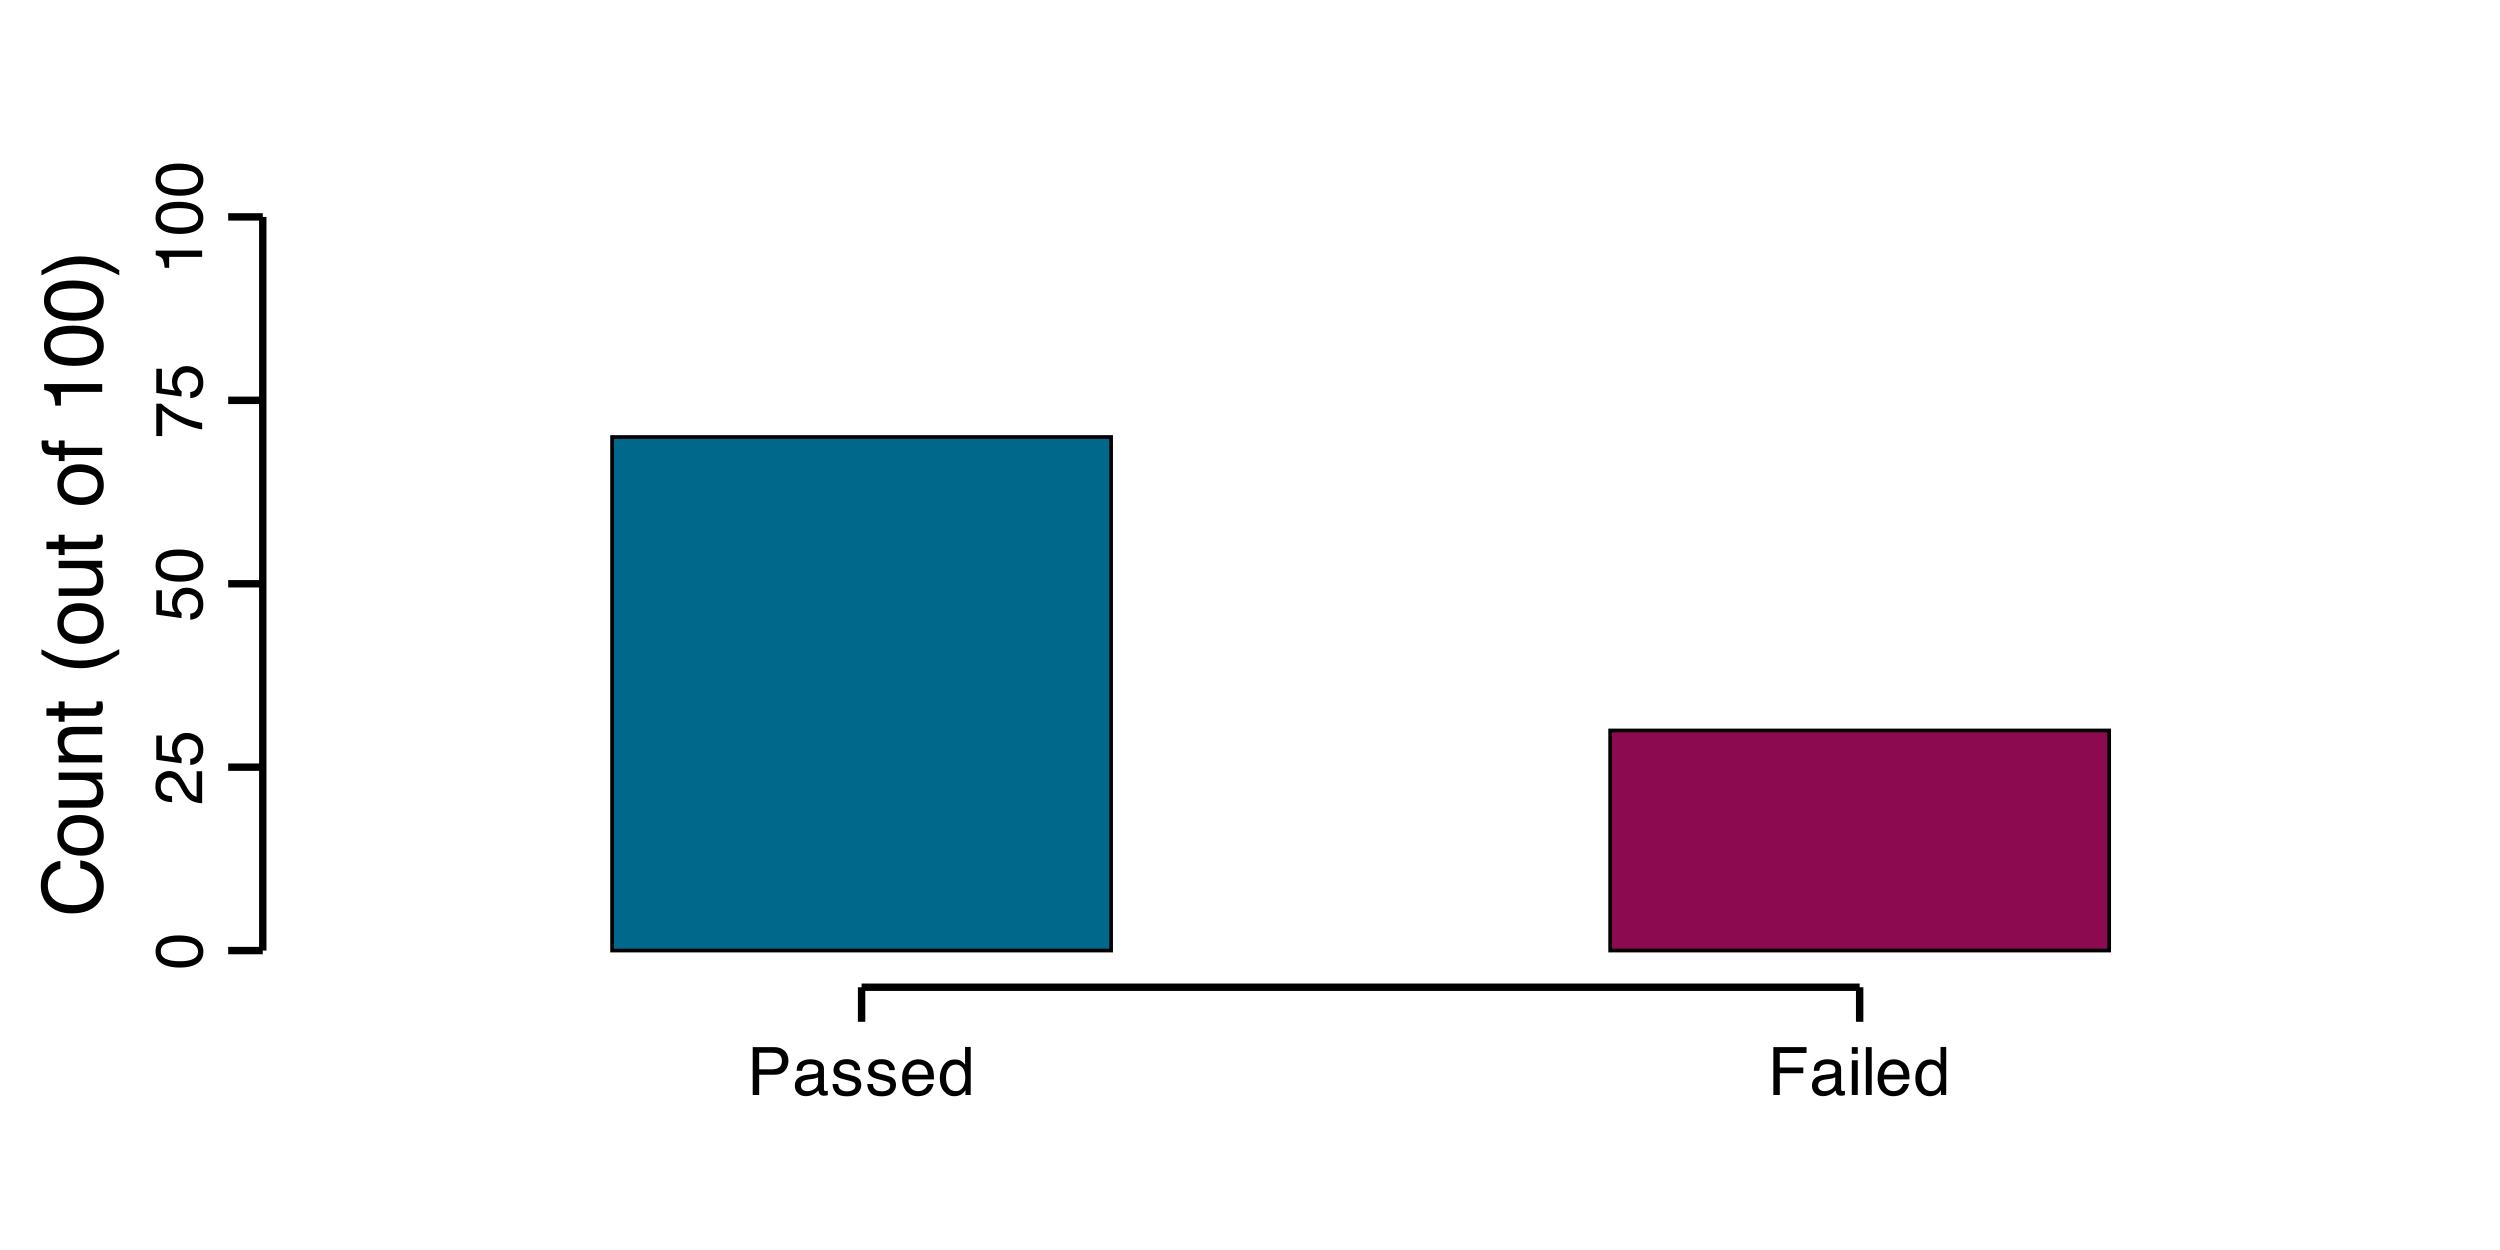
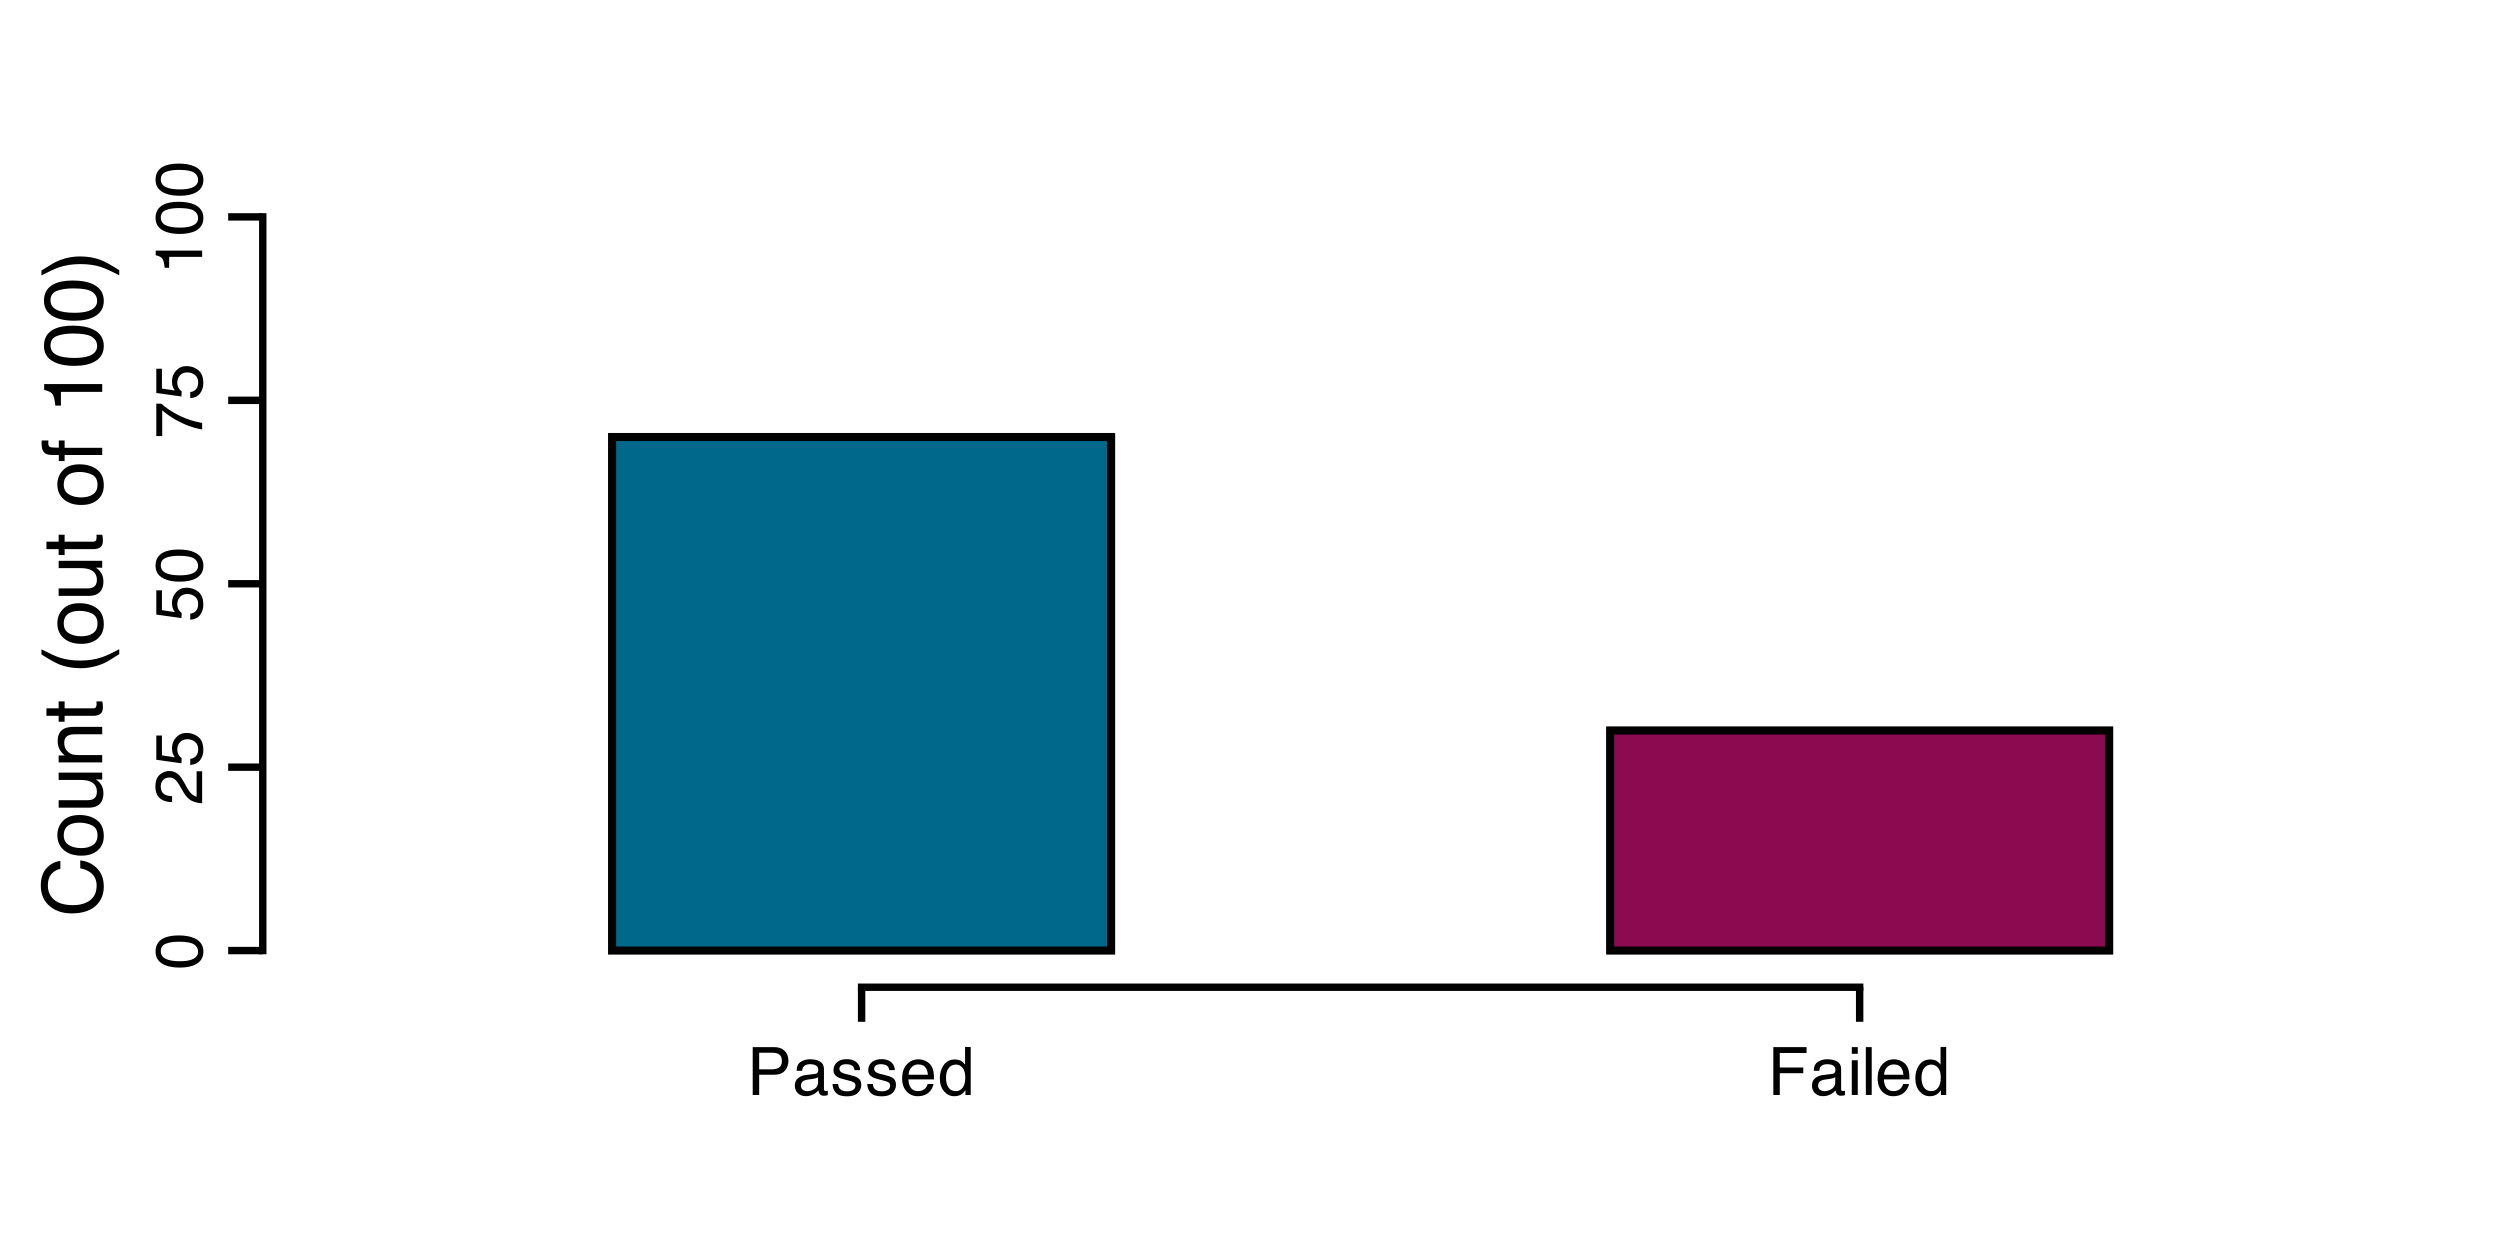
<svg xmlns="http://www.w3.org/2000/svg" xmlns:xlink="http://www.w3.org/1999/xlink" width="720" height="360" viewBox="0 0 720 360">
  <defs>
    <g>
      <g id="glyph-0-0">
        <path d="M 0 -0.625 L -13.781 -0.625 L -13.781 -11.547 L 0 -11.547 Z M -1.719 -9.828 L -12.047 -9.828 L -12.047 -2.344 L -1.719 -2.344 Z M -1.719 -9.828 " />
      </g>
      <g id="glyph-0-1">
        <path d="M -13.422 -5.188 C -13.422 -6.926 -12.707 -8.188 -11.281 -8.969 C -10.176 -9.562 -8.66 -9.859 -6.734 -9.859 C -4.91 -9.859 -3.398 -9.586 -2.203 -9.047 C -0.492 -8.254 0.359 -6.969 0.359 -5.188 C 0.359 -3.57 -0.336 -2.367 -1.734 -1.578 C -2.898 -0.922 -4.469 -0.594 -6.438 -0.594 C -7.969 -0.594 -9.281 -0.789 -10.375 -1.188 C -12.406 -1.926 -13.422 -3.258 -13.422 -5.188 Z M -1.172 -5.172 C -1.172 -6.047 -1.555 -6.742 -2.328 -7.266 C -3.109 -7.785 -4.555 -8.047 -6.672 -8.047 C -8.191 -8.047 -9.441 -7.859 -10.422 -7.484 C -11.41 -7.109 -11.906 -6.379 -11.906 -5.297 C -11.906 -4.305 -11.438 -3.578 -10.5 -3.109 C -9.57 -2.648 -8.195 -2.422 -6.375 -2.422 C -5.008 -2.422 -3.91 -2.57 -3.078 -2.875 C -1.805 -3.32 -1.172 -4.086 -1.172 -5.172 Z M -1.172 -5.172 " />
      </g>
      <g id="glyph-0-2">
        <path d="M 0 -0.594 C -1.156 -0.656 -2.16 -0.895 -3.016 -1.312 C -3.867 -1.727 -4.648 -2.539 -5.359 -3.75 L -6.391 -5.547 C -6.859 -6.359 -7.258 -6.926 -7.594 -7.25 C -8.113 -7.758 -8.707 -8.016 -9.375 -8.016 C -10.156 -8.016 -10.773 -7.781 -11.234 -7.312 C -11.691 -6.844 -11.922 -6.219 -11.922 -5.438 C -11.922 -4.281 -11.484 -3.477 -10.609 -3.031 C -10.141 -2.801 -9.488 -2.672 -8.656 -2.641 L -8.656 -0.922 C -9.832 -0.941 -10.789 -1.16 -11.531 -1.578 C -12.82 -2.305 -13.469 -3.598 -13.469 -5.453 C -13.469 -6.984 -13.051 -8.102 -12.219 -8.812 C -11.395 -9.531 -10.473 -9.891 -9.453 -9.891 C -8.379 -9.891 -7.457 -9.508 -6.688 -8.75 C -6.25 -8.312 -5.711 -7.523 -5.078 -6.391 L -4.375 -5.109 C -4.031 -4.492 -3.707 -4.016 -3.406 -3.672 C -2.863 -3.047 -2.258 -2.648 -1.594 -2.484 L -1.594 -9.812 L 0 -9.812 Z M 0 -0.594 " />
      </g>
      <g id="glyph-0-3">
        <path d="M -3.422 -2.375 C -2.461 -2.488 -1.797 -2.938 -1.422 -3.719 C -1.234 -4.113 -1.141 -4.57 -1.141 -5.094 C -1.141 -6.094 -1.457 -6.832 -2.094 -7.312 C -2.738 -7.801 -3.445 -8.047 -4.219 -8.047 C -5.156 -8.047 -5.879 -7.758 -6.391 -7.188 C -6.898 -6.613 -7.156 -5.926 -7.156 -5.125 C -7.156 -4.539 -7.039 -4.039 -6.812 -3.625 C -6.594 -3.219 -6.285 -2.863 -5.891 -2.562 L -5.969 -1.109 L -13.203 -2.125 L -13.203 -9.109 L -11.578 -9.109 L -11.578 -3.391 L -7.844 -2.828 C -8.07 -3.141 -8.25 -3.438 -8.375 -3.719 C -8.582 -4.219 -8.688 -4.797 -8.688 -5.453 C -8.688 -6.68 -8.285 -7.723 -7.484 -8.578 C -6.691 -9.43 -5.688 -9.859 -4.469 -9.859 C -3.195 -9.859 -2.078 -9.469 -1.109 -8.688 C -0.141 -7.906 0.344 -6.656 0.344 -4.938 C 0.344 -3.844 0.035 -2.875 -0.578 -2.031 C -1.203 -1.188 -2.148 -0.719 -3.422 -0.625 Z M -3.422 -2.375 " />
      </g>
      <g id="glyph-0-4">
        <path d="M -13.203 -10.047 L -11.734 -10.047 C -11.316 -9.609 -10.586 -9.031 -9.547 -8.312 C -8.504 -7.602 -7.383 -6.973 -6.188 -6.422 C -5.02 -5.879 -3.953 -5.469 -2.984 -5.188 C -2.367 -5 -1.375 -4.766 0 -4.484 L 0 -2.609 C -2.562 -3.035 -5.113 -3.973 -7.656 -5.422 C -9.145 -6.285 -10.426 -7.188 -11.5 -8.125 L -11.5 -0.703 L -13.203 -0.703 Z M -13.203 -10.047 " />
      </g>
      <g id="glyph-0-5">
        <path d="M -9.5 -1.844 L -10.797 -1.844 C -10.922 -3.062 -11.117 -3.91 -11.391 -4.391 C -11.672 -4.867 -12.332 -5.227 -13.375 -5.469 L -13.375 -6.797 L 0 -6.797 L 0 -5 L -9.5 -5 Z M -9.5 -1.844 " />
      </g>
      <g id="glyph-1-0">
        <path d="M 0.625 0 L 0.625 -13.781 L 11.547 -13.781 L 11.547 0 Z M 9.828 -1.719 L 9.828 -12.047 L 2.344 -12.047 L 2.344 -1.719 Z M 9.828 -1.719 " />
      </g>
      <g id="glyph-1-1">
        <path d="M 1.641 -13.781 L 7.844 -13.781 C 9.062 -13.781 10.047 -13.43 10.797 -12.734 C 11.547 -12.047 11.922 -11.078 11.922 -9.828 C 11.922 -8.754 11.586 -7.816 10.922 -7.016 C 10.254 -6.223 9.227 -5.828 7.844 -5.828 L 3.5 -5.828 L 3.5 0 L 1.641 0 Z M 10.047 -9.812 C 10.047 -10.832 9.672 -11.52 8.922 -11.875 C 8.504 -12.07 7.938 -12.172 7.219 -12.172 L 3.5 -12.172 L 3.5 -7.391 L 7.219 -7.391 C 8.051 -7.391 8.727 -7.566 9.25 -7.922 C 9.781 -8.285 10.047 -8.914 10.047 -9.812 Z M 10.047 -9.812 " />
      </g>
      <g id="glyph-1-2">
-         <path d="M 2.531 -2.672 C 2.531 -2.18 2.707 -1.797 3.062 -1.516 C 3.414 -1.234 3.836 -1.094 4.328 -1.094 C 4.922 -1.094 5.5 -1.234 6.062 -1.516 C 7 -1.961 7.469 -2.707 7.469 -3.75 L 7.469 -5.109 C 7.258 -4.973 6.988 -4.863 6.656 -4.781 C 6.332 -4.695 6.016 -4.633 5.703 -4.594 L 4.688 -4.469 C 4.07 -4.383 3.613 -4.254 3.312 -4.078 C 2.789 -3.785 2.531 -3.316 2.531 -2.672 Z M 6.625 -6.078 C 7.008 -6.129 7.266 -6.297 7.391 -6.578 C 7.473 -6.723 7.516 -6.938 7.516 -7.219 C 7.516 -7.789 7.305 -8.207 6.891 -8.469 C 6.484 -8.727 5.898 -8.859 5.141 -8.859 C 4.254 -8.859 3.629 -8.617 3.266 -8.141 C 3.055 -7.879 2.922 -7.488 2.859 -6.969 L 1.281 -6.969 C 1.312 -8.207 1.711 -9.066 2.484 -9.547 C 3.254 -10.035 4.148 -10.281 5.172 -10.281 C 6.359 -10.281 7.316 -10.055 8.047 -9.609 C 8.785 -9.16 9.156 -8.461 9.156 -7.516 L 9.156 -1.719 C 9.156 -1.551 9.188 -1.41 9.25 -1.297 C 9.32 -1.191 9.477 -1.141 9.719 -1.141 C 9.789 -1.141 9.875 -1.145 9.969 -1.156 C 10.062 -1.164 10.16 -1.18 10.266 -1.203 L 10.266 0.047 C 10.004 0.117 9.801 0.164 9.656 0.188 C 9.52 0.207 9.336 0.219 9.109 0.219 C 8.523 0.219 8.102 0.008 7.844 -0.406 C 7.695 -0.625 7.598 -0.93 7.547 -1.328 C 7.203 -0.879 6.707 -0.488 6.062 -0.156 C 5.414 0.176 4.707 0.344 3.938 0.344 C 3.008 0.344 2.25 0.059 1.656 -0.5 C 1.062 -1.07 0.766 -1.785 0.766 -2.641 C 0.766 -3.566 1.055 -4.285 1.641 -4.797 C 2.223 -5.305 2.984 -5.625 3.922 -5.75 Z M 5.219 -10.281 Z M 5.219 -10.281 " />
+         <path d="M 2.531 -2.672 C 2.531 -2.18 2.707 -1.797 3.062 -1.516 C 3.414 -1.234 3.836 -1.094 4.328 -1.094 C 4.922 -1.094 5.5 -1.234 6.062 -1.516 C 7 -1.961 7.469 -2.707 7.469 -3.75 L 7.469 -5.109 C 7.258 -4.973 6.988 -4.863 6.656 -4.781 C 6.332 -4.695 6.016 -4.633 5.703 -4.594 L 4.688 -4.469 C 4.07 -4.383 3.613 -4.254 3.312 -4.078 C 2.789 -3.785 2.531 -3.316 2.531 -2.672 Z M 6.625 -6.078 C 7.008 -6.129 7.266 -6.297 7.391 -6.578 C 7.473 -6.723 7.516 -6.938 7.516 -7.219 C 7.516 -7.789 7.305 -8.207 6.891 -8.469 C 6.484 -8.727 5.898 -8.859 5.141 -8.859 C 4.254 -8.859 3.629 -8.617 3.266 -8.141 C 3.055 -7.879 2.922 -7.488 2.859 -6.969 L 1.281 -6.969 C 1.312 -8.207 1.711 -9.066 2.484 -9.547 C 3.254 -10.035 4.148 -10.281 5.172 -10.281 C 6.359 -10.281 7.316 -10.055 8.047 -9.609 C 8.785 -9.16 9.156 -8.461 9.156 -7.516 L 9.156 -1.719 C 9.156 -1.551 9.188 -1.41 9.25 -1.297 C 9.32 -1.191 9.477 -1.141 9.719 -1.141 C 9.789 -1.141 9.875 -1.145 9.969 -1.156 C 10.062 -1.164 10.16 -1.18 10.266 -1.203 L 10.266 0.047 C 10.004 0.117 9.801 0.164 9.656 0.188 C 9.52 0.207 9.336 0.219 9.109 0.219 C 8.523 0.219 8.102 0.008 7.844 -0.406 C 7.695 -0.625 7.598 -0.93 7.547 -1.328 C 7.203 -0.879 6.707 -0.488 6.062 -0.156 C 5.414 0.176 4.707 0.344 3.938 0.344 C 3.008 0.344 2.25 0.062 1.656 -0.5 C 1.062 -1.07 0.766 -1.785 0.766 -2.641 C 0.766 -3.566 1.055 -4.285 1.641 -4.797 C 2.223 -5.305 2.984 -5.625 3.922 -5.75 Z M 5.219 -10.281 Z M 5.219 -10.281 " />
      </g>
      <g id="glyph-1-3">
        <path d="M 2.234 -3.156 C 2.285 -2.594 2.426 -2.16 2.656 -1.859 C 3.082 -1.316 3.82 -1.047 4.875 -1.047 C 5.5 -1.047 6.047 -1.18 6.516 -1.453 C 6.992 -1.723 7.234 -2.141 7.234 -2.703 C 7.234 -3.141 7.047 -3.469 6.672 -3.688 C 6.422 -3.832 5.938 -3.992 5.219 -4.172 L 3.875 -4.516 C 3.02 -4.723 2.391 -4.957 1.984 -5.219 C 1.266 -5.676 0.906 -6.305 0.906 -7.109 C 0.906 -8.066 1.242 -8.836 1.922 -9.422 C 2.609 -10.016 3.531 -10.312 4.688 -10.312 C 6.195 -10.312 7.285 -9.863 7.953 -8.969 C 8.379 -8.406 8.582 -7.801 8.562 -7.156 L 6.969 -7.156 C 6.938 -7.531 6.805 -7.875 6.578 -8.188 C 6.18 -8.633 5.508 -8.859 4.562 -8.859 C 3.914 -8.859 3.426 -8.734 3.094 -8.484 C 2.77 -8.242 2.609 -7.926 2.609 -7.531 C 2.609 -7.094 2.828 -6.742 3.266 -6.484 C 3.516 -6.328 3.883 -6.188 4.375 -6.062 L 5.484 -5.797 C 6.691 -5.504 7.504 -5.219 7.922 -4.938 C 8.578 -4.508 8.906 -3.832 8.906 -2.906 C 8.906 -2.008 8.566 -1.234 7.891 -0.578 C 7.211 0.066 6.18 0.391 4.797 0.391 C 3.297 0.391 2.234 0.051 1.609 -0.625 C 0.992 -1.312 0.664 -2.156 0.625 -3.156 Z M 4.734 -10.281 Z M 4.734 -10.281 " />
      </g>
      <g id="glyph-1-4">
        <path d="M 5.422 -10.266 C 6.129 -10.266 6.816 -10.098 7.484 -9.766 C 8.16 -9.43 8.672 -9 9.016 -8.469 C 9.359 -7.957 9.586 -7.363 9.703 -6.688 C 9.797 -6.227 9.844 -5.492 9.844 -4.484 L 2.484 -4.484 C 2.516 -3.461 2.754 -2.645 3.203 -2.031 C 3.648 -1.414 4.348 -1.109 5.297 -1.109 C 6.18 -1.109 6.883 -1.398 7.406 -1.984 C 7.707 -2.316 7.922 -2.707 8.047 -3.156 L 9.703 -3.156 C 9.66 -2.781 9.516 -2.363 9.266 -1.906 C 9.016 -1.457 8.738 -1.094 8.438 -0.812 C 7.926 -0.312 7.289 0.023 6.531 0.203 C 6.125 0.305 5.664 0.359 5.156 0.359 C 3.906 0.359 2.844 -0.094 1.969 -1 C 1.102 -1.914 0.672 -3.191 0.672 -4.828 C 0.672 -6.441 1.109 -7.75 1.984 -8.75 C 2.859 -9.758 4.004 -10.266 5.422 -10.266 Z M 8.109 -5.828 C 8.035 -6.555 7.875 -7.141 7.625 -7.578 C 7.164 -8.391 6.395 -8.797 5.312 -8.797 C 4.539 -8.797 3.891 -8.516 3.359 -7.953 C 2.836 -7.391 2.562 -6.68 2.531 -5.828 Z M 5.266 -10.281 Z M 5.266 -10.281 " />
      </g>
      <g id="glyph-1-5">
        <path d="M 2.312 -4.906 C 2.312 -3.832 2.535 -2.93 2.984 -2.203 C 3.441 -1.473 4.176 -1.109 5.188 -1.109 C 5.969 -1.109 6.609 -1.441 7.109 -2.109 C 7.609 -2.785 7.859 -3.754 7.859 -5.016 C 7.859 -6.285 7.598 -7.223 7.078 -7.828 C 6.566 -8.441 5.93 -8.75 5.172 -8.75 C 4.316 -8.75 3.625 -8.422 3.094 -7.766 C 2.57 -7.117 2.312 -6.164 2.312 -4.906 Z M 4.844 -10.219 C 5.613 -10.219 6.258 -10.055 6.781 -9.734 C 7.082 -9.547 7.422 -9.219 7.797 -8.75 L 7.797 -13.828 L 9.422 -13.828 L 9.422 0 L 7.906 0 L 7.906 -1.391 C 7.508 -0.773 7.039 -0.328 6.5 -0.047 C 5.969 0.223 5.352 0.359 4.656 0.359 C 3.539 0.359 2.57 -0.109 1.75 -1.047 C 0.938 -1.992 0.531 -3.25 0.531 -4.812 C 0.531 -6.27 0.898 -7.535 1.641 -8.609 C 2.391 -9.68 3.457 -10.219 4.844 -10.219 Z M 4.844 -10.219 " />
      </g>
      <g id="glyph-1-6">
        <path d="M 1.641 -13.781 L 11.203 -13.781 L 11.203 -12.094 L 3.5 -12.094 L 3.5 -7.906 L 10.266 -7.906 L 10.266 -6.266 L 3.5 -6.266 L 3.5 0 L 1.641 0 Z M 1.641 -13.781 " />
      </g>
      <g id="glyph-1-7">
        <path d="M 1.234 -10 L 2.953 -10 L 2.953 0 L 1.234 0 Z M 1.234 -13.781 L 2.953 -13.781 L 2.953 -11.859 L 1.234 -11.859 Z M 1.234 -13.781 " />
      </g>
      <g id="glyph-1-8">
        <path d="M 1.281 -13.781 L 2.969 -13.781 L 2.969 0 L 1.281 0 Z M 1.281 -13.781 " />
      </g>
      <g id="glyph-2-0">
        <path d="M 0 -0.781 L -17.219 -0.781 L -17.219 -14.438 L 0 -14.438 Z M -2.156 -12.281 L -15.062 -12.281 L -15.062 -2.938 L -2.156 -2.938 Z M -2.156 -12.281 " />
      </g>
      <g id="glyph-2-1">
        <path d="M -17.688 -9.078 C -17.688 -11.266 -17.109 -12.957 -15.953 -14.156 C -14.805 -15.363 -13.504 -16.031 -12.047 -16.156 L -12.047 -13.891 C -13.16 -13.629 -14.039 -13.113 -14.688 -12.344 C -15.332 -11.57 -15.656 -10.492 -15.656 -9.109 C -15.656 -7.41 -15.055 -6.039 -13.859 -5 C -12.672 -3.957 -10.848 -3.438 -8.391 -3.438 C -6.379 -3.438 -4.742 -3.906 -3.484 -4.844 C -2.234 -5.789 -1.609 -7.195 -1.609 -9.062 C -1.609 -10.781 -2.27 -12.086 -3.594 -12.984 C -4.281 -13.461 -5.191 -13.816 -6.328 -14.047 L -6.328 -16.328 C -4.516 -16.117 -2.992 -15.445 -1.766 -14.312 C -0.285 -12.945 0.453 -11.102 0.453 -8.781 C 0.453 -6.781 -0.156 -5.098 -1.375 -3.734 C -2.977 -1.953 -5.453 -1.062 -8.797 -1.062 C -11.328 -1.062 -13.406 -1.734 -15.031 -3.078 C -16.801 -4.523 -17.688 -6.523 -17.688 -9.078 Z M -17.688 -8.609 Z M -17.688 -8.609 " />
      </g>
      <g id="glyph-2-2">
        <path d="M -1.359 -6.531 C -1.359 -7.926 -1.883 -8.883 -2.938 -9.406 C -4 -9.926 -5.18 -10.188 -6.484 -10.188 C -7.648 -10.188 -8.602 -10 -9.344 -9.625 C -10.5 -9.031 -11.078 -8.004 -11.078 -6.547 C -11.078 -5.266 -10.582 -4.328 -9.594 -3.734 C -8.613 -3.148 -7.426 -2.859 -6.031 -2.859 C -4.695 -2.859 -3.582 -3.148 -2.688 -3.734 C -1.801 -4.328 -1.359 -5.258 -1.359 -6.531 Z M -12.922 -6.609 C -12.922 -8.223 -12.379 -9.586 -11.297 -10.703 C -10.223 -11.828 -8.641 -12.391 -6.547 -12.391 C -4.516 -12.391 -2.836 -11.895 -1.516 -10.906 C -0.203 -9.926 0.453 -8.398 0.453 -6.328 C 0.453 -4.598 -0.129 -3.223 -1.297 -2.203 C -2.461 -1.191 -4.031 -0.688 -6 -0.688 C -8.113 -0.688 -9.797 -1.223 -11.047 -2.297 C -12.297 -3.367 -12.922 -4.805 -12.922 -6.609 Z M -12.859 -6.547 Z M -12.859 -6.547 " />
      </g>
      <g id="glyph-2-3">
-         <path d="M -12.547 -3.656 L -4.219 -3.656 C -3.582 -3.656 -3.062 -3.758 -2.656 -3.969 C -1.906 -4.344 -1.531 -5.039 -1.531 -6.062 C -1.531 -7.531 -2.188 -8.531 -3.5 -9.062 C -4.195 -9.352 -5.16 -9.5 -6.391 -9.5 L -12.547 -9.5 L -12.547 -11.609 L 0 -11.609 L 0 -9.609 L -1.859 -9.641 C -1.379 -9.359 -0.973 -9.016 -0.641 -8.609 C 0.012 -7.805 0.344 -6.832 0.344 -5.688 C 0.344 -3.895 -0.254 -2.676 -1.453 -2.031 C -2.098 -1.676 -2.953 -1.5 -4.016 -1.5 L -12.547 -1.5 Z M -12.859 -6.547 Z M -12.859 -6.547 " />
+         <path d="M -12.547 -3.656 L -4.219 -3.656 C -3.582 -3.656 -3.062 -3.758 -2.656 -3.969 C -1.906 -4.344 -1.531 -5.039 -1.531 -6.062 C -1.531 -7.531 -2.188 -8.531 -3.5 -9.062 C -4.195 -9.352 -5.16 -9.5 -6.391 -9.5 L -12.547 -9.5 L -12.547 -11.609 L 0 -11.609 L 0 -9.609 L -1.859 -9.641 C -1.379 -9.359 -0.973 -9.016 -0.641 -8.609 C 0.016 -7.805 0.344 -6.832 0.344 -5.688 C 0.344 -3.895 -0.254 -2.676 -1.453 -2.031 C -2.098 -1.676 -2.953 -1.5 -4.016 -1.5 L -12.547 -1.5 Z M -12.859 -6.547 Z M -12.859 -6.547 " />
      </g>
      <g id="glyph-2-4">
        <path d="M -12.547 -1.547 L -12.547 -3.547 L -10.766 -3.547 C -11.504 -4.141 -12.031 -4.77 -12.344 -5.438 C -12.664 -6.102 -12.828 -6.844 -12.828 -7.656 C -12.828 -9.438 -12.207 -10.641 -10.969 -11.266 C -10.289 -11.609 -9.316 -11.781 -8.047 -11.781 L 0 -11.781 L 0 -9.641 L -7.906 -9.641 C -8.676 -9.641 -9.297 -9.523 -9.766 -9.297 C -10.547 -8.922 -10.938 -8.238 -10.938 -7.25 C -10.938 -6.75 -10.883 -6.344 -10.781 -6.031 C -10.613 -5.445 -10.27 -4.938 -9.75 -4.5 C -9.332 -4.145 -8.906 -3.914 -8.469 -3.812 C -8.031 -3.707 -7.398 -3.656 -6.578 -3.656 L 0 -3.656 L 0 -1.547 Z M -12.859 -6.5 Z M -12.859 -6.5 " />
      </g>
      <g id="glyph-2-5">
        <path d="M -16.062 -1.969 L -16.062 -4.109 L -12.547 -4.109 L -12.547 -6.109 L -10.828 -6.109 L -10.828 -4.109 L -2.641 -4.109 C -2.203 -4.109 -1.91 -4.254 -1.766 -4.547 C -1.672 -4.711 -1.625 -4.988 -1.625 -5.375 C -1.625 -5.469 -1.625 -5.57 -1.625 -5.688 C -1.633 -5.812 -1.648 -5.953 -1.672 -6.109 L 0 -6.109 C 0.07 -5.867 0.125 -5.613 0.156 -5.344 C 0.188 -5.082 0.203 -4.801 0.203 -4.5 C 0.203 -3.52 -0.047 -2.852 -0.547 -2.5 C -1.055 -2.145 -1.711 -1.969 -2.516 -1.969 L -10.828 -1.969 L -10.828 -0.266 L -12.547 -0.266 L -12.547 -1.969 Z M -16.062 -1.969 " />
      </g>
      <g id="glyph-2-6">
</g>
      <g id="glyph-2-7">
-         <path d="M -17.5 -7.109 C -15.113 -5.879 -13.359 -5.082 -12.234 -4.719 C -10.523 -4.156 -8.551 -3.875 -6.312 -3.875 C -4.039 -3.875 -1.969 -4.191 -0.094 -4.828 C 1.062 -5.223 2.727 -5.992 4.906 -7.141 L 4.906 -5.719 C 3.125 -4.582 1.984 -3.875 1.484 -3.594 C 0.992 -3.32 0.324 -3.023 -0.516 -2.703 C -1.672 -2.266 -2.906 -1.961 -4.219 -1.797 C -4.895 -1.711 -5.547 -1.672 -6.172 -1.672 C -8.484 -1.672 -10.539 -2.031 -12.344 -2.75 C -13.488 -3.219 -15.207 -4.18 -17.5 -5.641 Z M -17.5 -7.109 " />
+         <path d="M -17.5 -7.109 C -15.113 -5.879 -13.359 -5.082 -12.234 -4.719 C -10.523 -4.156 -8.551 -3.875 -6.312 -3.875 C -4.039 -3.875 -1.969 -4.191 -0.094 -4.828 C 1.062 -5.223 2.727 -5.992 4.906 -7.141 L 4.906 -5.719 C 3.125 -4.582 1.984 -3.875 1.484 -3.594 C 0.992 -3.32 0.328 -3.023 -0.516 -2.703 C -1.672 -2.266 -2.906 -1.961 -4.219 -1.797 C -4.895 -1.711 -5.547 -1.672 -6.172 -1.672 C -8.484 -1.672 -10.539 -2.031 -12.344 -2.75 C -13.488 -3.219 -15.207 -4.18 -17.5 -5.641 Z M -17.5 -7.109 " />
      </g>
      <g id="glyph-2-8">
        <path d="M -14.469 -2.078 C -15.344 -2.109 -15.984 -2.258 -16.391 -2.531 C -17.109 -3.02 -17.469 -3.969 -17.469 -5.375 C -17.469 -5.508 -17.461 -5.645 -17.453 -5.781 C -17.441 -5.926 -17.43 -6.086 -17.422 -6.266 L -15.5 -6.266 C -15.508 -6.047 -15.516 -5.891 -15.516 -5.797 C -15.523 -5.703 -15.531 -5.609 -15.531 -5.516 C -15.531 -4.879 -15.363 -4.5 -15.031 -4.375 C -14.695 -4.25 -13.852 -4.188 -12.5 -4.188 L -12.5 -6.266 L -10.828 -6.266 L -10.828 -4.156 L 0 -4.156 L 0 -2.078 L -10.828 -2.078 L -10.828 -0.328 L -12.5 -0.328 L -12.5 -2.078 Z M -14.469 -2.078 " />
      </g>
      <g id="glyph-2-9">
        <path d="M -11.891 -2.297 L -13.5 -2.297 C -13.645 -3.816 -13.891 -4.879 -14.234 -5.484 C -14.586 -6.086 -15.414 -6.535 -16.719 -6.828 L -16.719 -8.5 L 0 -8.5 L 0 -6.25 L -11.891 -6.25 Z M -11.891 -2.297 " />
      </g>
      <g id="glyph-2-10">
        <path d="M -16.781 -6.5 C -16.781 -8.664 -15.883 -10.234 -14.094 -11.203 C -12.719 -11.953 -10.828 -12.328 -8.422 -12.328 C -6.141 -12.328 -4.25 -11.988 -2.75 -11.312 C -0.613 -10.32 0.453 -8.711 0.453 -6.484 C 0.453 -4.461 -0.422 -2.961 -2.172 -1.984 C -3.629 -1.16 -5.586 -0.75 -8.047 -0.75 C -9.953 -0.75 -11.594 -0.992 -12.969 -1.484 C -15.508 -2.41 -16.781 -4.082 -16.781 -6.5 Z M -1.469 -6.469 C -1.469 -7.562 -1.953 -8.43 -2.922 -9.078 C -3.891 -9.734 -5.691 -10.062 -8.328 -10.062 C -10.234 -10.062 -11.801 -9.828 -13.031 -9.359 C -14.27 -8.891 -14.891 -7.977 -14.891 -6.625 C -14.891 -5.383 -14.301 -4.473 -13.125 -3.891 C -11.957 -3.316 -10.238 -3.031 -7.969 -3.031 C -6.258 -3.031 -4.883 -3.219 -3.844 -3.594 C -2.258 -4.156 -1.469 -5.113 -1.469 -6.469 Z M -1.469 -6.469 " />
      </g>
      <g id="glyph-2-11">
        <path d="M 4.906 -0.828 C 2.477 -2.078 0.707 -2.879 -0.406 -3.234 C -2.082 -3.785 -4.051 -4.062 -6.312 -4.062 C -8.562 -4.062 -10.625 -3.742 -12.5 -3.109 C -13.656 -2.711 -15.32 -1.941 -17.5 -0.797 L -17.5 -2.219 C -15.57 -3.414 -14.383 -4.141 -13.938 -4.391 C -13.488 -4.648 -12.867 -4.93 -12.078 -5.234 C -11.109 -5.609 -10.145 -5.875 -9.188 -6.031 C -8.238 -6.188 -7.32 -6.266 -6.438 -6.266 C -4.125 -6.266 -2.062 -5.898 -0.25 -5.172 C 0.914 -4.711 2.633 -3.754 4.906 -2.297 Z M 4.906 -0.828 " />
      </g>
      <g id="glyph-3-0">
        <path d="M 0.922 0 L 0.922 -20.656 L 17.328 -20.656 L 17.328 0 Z M 14.734 -2.594 L 14.734 -18.062 L 3.516 -18.062 L 3.516 -2.594 Z M 14.734 -2.594 " />
      </g>
      <g id="glyph-3-1">
</g>
    </g>
    <clipPath id="clip-0">
      <path clip-rule="nonzero" d="M 75.676 51.91 L 708.043 51.91 L 708.043 284.324 L 75.676 284.324 Z M 75.676 51.91 " />
    </clipPath>
  </defs>
  <rect x="-72" y="-36" width="864" height="432" fill="rgb(100%, 100%, 100%)" fill-opacity="1" />
  <rect x="-72" y="-36" width="864" height="432" fill="rgb(100%, 100%, 100%)" fill-opacity="1" />
  <path fill="none" stroke-width="2.328" stroke-linecap="round" stroke-linejoin="round" stroke="rgb(100%, 100%, 100%)" stroke-opacity="1" stroke-miterlimit="10" d="M 0 360 L 720 360 L 720 0 L 0 0 Z M 0 360 " />
  <g clip-path="url(#clip-0)">
    <path fill-rule="nonzero" fill="rgb(100%, 100%, 100%)" fill-opacity="1" d="M 75.676 284.324 L 708.043 284.324 L 708.043 51.91 L 75.676 51.91 Z M 75.676 284.324 " />
  </g>
-   <path fill-rule="nonzero" fill="rgb(0%, 40.784%, 54.51%)" fill-opacity="1" stroke-width="1.067" stroke-linecap="butt" stroke-linejoin="miter" stroke="rgb(0%, 0%, 0%)" stroke-opacity="1" stroke-miterlimit="10" d="M 176.281 273.758 L 320 273.758 L 320 125.859 L 176.281 125.859 Z M 176.281 273.758 " />
-   <path fill-rule="nonzero" fill="rgb(54.51%, 3.922%, 31.373%)" fill-opacity="1" stroke-width="1.067" stroke-linecap="butt" stroke-linejoin="miter" stroke="rgb(0%, 0%, 0%)" stroke-opacity="1" stroke-miterlimit="10" d="M 463.723 273.758 L 607.441 273.758 L 607.441 210.371 L 463.723 210.371 Z M 463.723 273.758 " />
-   <path fill="none" stroke-width="2.134" stroke-linecap="butt" stroke-linejoin="round" stroke="rgb(0%, 0%, 0%)" stroke-opacity="1" stroke-miterlimit="10" d="M 75.676 273.758 L 75.676 62.473 " />
+   <path fill-rule="nonzero" fill="rgb(0%, 40.784%, 54.51%)" fill-opacity="1" stroke-width="2.328" stroke-linecap="butt" stroke-linejoin="miter" stroke="rgb(0%, 0%, 0%)" stroke-opacity="1" stroke-miterlimit="10" d="M 176.281 273.758 L 320 273.758 L 320 125.859 L 176.281 125.859 Z M 176.281 273.758 " />
+   <path fill-rule="nonzero" fill="rgb(54.51%, 3.922%, 31.373%)" fill-opacity="1" stroke-width="2.328" stroke-linecap="butt" stroke-linejoin="miter" stroke="rgb(0%, 0%, 0%)" stroke-opacity="1" stroke-miterlimit="10" d="M 463.723 273.758 L 607.441 273.758 L 607.441 210.371 L 463.723 210.371 Z M 463.723 273.758 " />
+   <path fill="none" stroke-width="2.134" stroke-linecap="square" stroke-linejoin="round" stroke="rgb(0%, 0%, 0%)" stroke-opacity="1" stroke-miterlimit="10" d="M 75.676 273.758 L 75.676 62.473 " />
  <g fill="rgb(0%, 0%, 0%)" fill-opacity="1">
    <use xlink:href="#glyph-0-1" x="58.218" y="279.258" />
  </g>
  <g fill="rgb(0%, 0%, 0%)" fill-opacity="1">
    <use xlink:href="#glyph-0-2" x="58.218" y="231.938" />
    <use xlink:href="#glyph-0-3" x="58.218" y="220.938" />
  </g>
  <g fill="rgb(0%, 0%, 0%)" fill-opacity="1">
    <use xlink:href="#glyph-0-3" x="58.218" y="179.117" />
    <use xlink:href="#glyph-0-1" x="58.218" y="168.117" />
  </g>
  <g fill="rgb(0%, 0%, 0%)" fill-opacity="1">
    <use xlink:href="#glyph-0-4" x="58.218" y="126.297" />
    <use xlink:href="#glyph-0-3" x="58.218" y="115.297" />
  </g>
  <g fill="rgb(0%, 0%, 0%)" fill-opacity="1">
    <use xlink:href="#glyph-0-5" x="58.218" y="78.973" />
    <use xlink:href="#glyph-0-1" x="58.218" y="67.973" />
    <use xlink:href="#glyph-0-1" x="58.218" y="56.973" />
  </g>
  <path fill="none" stroke-width="2.134" stroke-linecap="butt" stroke-linejoin="round" stroke="rgb(0%, 0%, 0%)" stroke-opacity="1" stroke-miterlimit="10" d="M 65.715 273.758 L 75.676 273.758 " />
  <path fill="none" stroke-width="2.134" stroke-linecap="butt" stroke-linejoin="round" stroke="rgb(0%, 0%, 0%)" stroke-opacity="1" stroke-miterlimit="10" d="M 65.715 220.938 L 75.676 220.938 " />
  <path fill="none" stroke-width="2.134" stroke-linecap="butt" stroke-linejoin="round" stroke="rgb(0%, 0%, 0%)" stroke-opacity="1" stroke-miterlimit="10" d="M 65.715 168.117 L 75.676 168.117 " />
  <path fill="none" stroke-width="2.134" stroke-linecap="butt" stroke-linejoin="round" stroke="rgb(0%, 0%, 0%)" stroke-opacity="1" stroke-miterlimit="10" d="M 65.715 115.297 L 75.676 115.297 " />
  <path fill="none" stroke-width="2.134" stroke-linecap="butt" stroke-linejoin="round" stroke="rgb(0%, 0%, 0%)" stroke-opacity="1" stroke-miterlimit="10" d="M 65.715 62.473 L 75.676 62.473 " />
-   <path fill="none" stroke-width="2.134" stroke-linecap="butt" stroke-linejoin="round" stroke="rgb(0%, 0%, 0%)" stroke-opacity="1" stroke-miterlimit="10" d="M 248.141 284.324 L 535.582 284.324 " />
+   <path fill="none" stroke-width="2.134" stroke-linecap="square" stroke-linejoin="round" stroke="rgb(0%, 0%, 0%)" stroke-opacity="1" stroke-miterlimit="10" d="M 248.141 284.324 L 535.582 284.324 " />
  <path fill="none" stroke-width="2.134" stroke-linecap="butt" stroke-linejoin="round" stroke="rgb(0%, 0%, 0%)" stroke-opacity="1" stroke-miterlimit="10" d="M 248.141 294.285 L 248.141 284.324 " />
  <path fill="none" stroke-width="2.134" stroke-linecap="butt" stroke-linejoin="round" stroke="rgb(0%, 0%, 0%)" stroke-opacity="1" stroke-miterlimit="10" d="M 535.582 294.285 L 535.582 284.324 " />
  <g fill="rgb(0%, 0%, 0%)" fill-opacity="1">
    <use xlink:href="#glyph-1-1" x="215.141" y="315.351" />
    <use xlink:href="#glyph-1-2" x="228.141" y="315.351" />
    <use xlink:href="#glyph-1-3" x="239.141" y="315.351" />
    <use xlink:href="#glyph-1-3" x="249.141" y="315.351" />
    <use xlink:href="#glyph-1-4" x="259.141" y="315.351" />
    <use xlink:href="#glyph-1-5" x="270.141" y="315.351" />
  </g>
  <g fill="rgb(0%, 0%, 0%)" fill-opacity="1">
    <use xlink:href="#glyph-1-6" x="509.082" y="315.351" />
    <use xlink:href="#glyph-1-2" x="521.082" y="315.351" />
    <use xlink:href="#glyph-1-7" x="532.082" y="315.351" />
    <use xlink:href="#glyph-1-8" x="536.082" y="315.351" />
    <use xlink:href="#glyph-1-4" x="540.082" y="315.351" />
    <use xlink:href="#glyph-1-5" x="551.082" y="315.351" />
  </g>
  <g fill="rgb(0%, 0%, 0%)" fill-opacity="1">
    <use xlink:href="#glyph-2-1" x="29.438" y="264.117" />
    <use xlink:href="#glyph-2-2" x="29.438" y="247.117" />
    <use xlink:href="#glyph-2-3" x="29.438" y="234.117" />
    <use xlink:href="#glyph-2-4" x="29.438" y="221.117" />
    <use xlink:href="#glyph-2-5" x="29.438" y="208.117" />
    <use xlink:href="#glyph-2-6" x="29.438" y="201.117" />
    <use xlink:href="#glyph-2-7" x="29.438" y="194.117" />
    <use xlink:href="#glyph-2-2" x="29.438" y="186.117" />
    <use xlink:href="#glyph-2-3" x="29.438" y="173.117" />
    <use xlink:href="#glyph-2-5" x="29.438" y="160.117" />
    <use xlink:href="#glyph-2-6" x="29.438" y="153.117" />
    <use xlink:href="#glyph-2-2" x="29.438" y="146.117" />
    <use xlink:href="#glyph-2-8" x="29.438" y="133.117" />
    <use xlink:href="#glyph-2-6" x="29.438" y="126.117" />
    <use xlink:href="#glyph-2-9" x="29.438" y="119.117" />
    <use xlink:href="#glyph-2-10" x="29.438" y="106.117" />
    <use xlink:href="#glyph-2-10" x="29.438" y="93.117" />
    <use xlink:href="#glyph-2-11" x="29.438" y="80.117" />
  </g>
  <g fill="rgb(0%, 0%, 0%)" fill-opacity="1">
    <use xlink:href="#glyph-3-1" x="75.676" y="32.134" />
  </g>
</svg>
